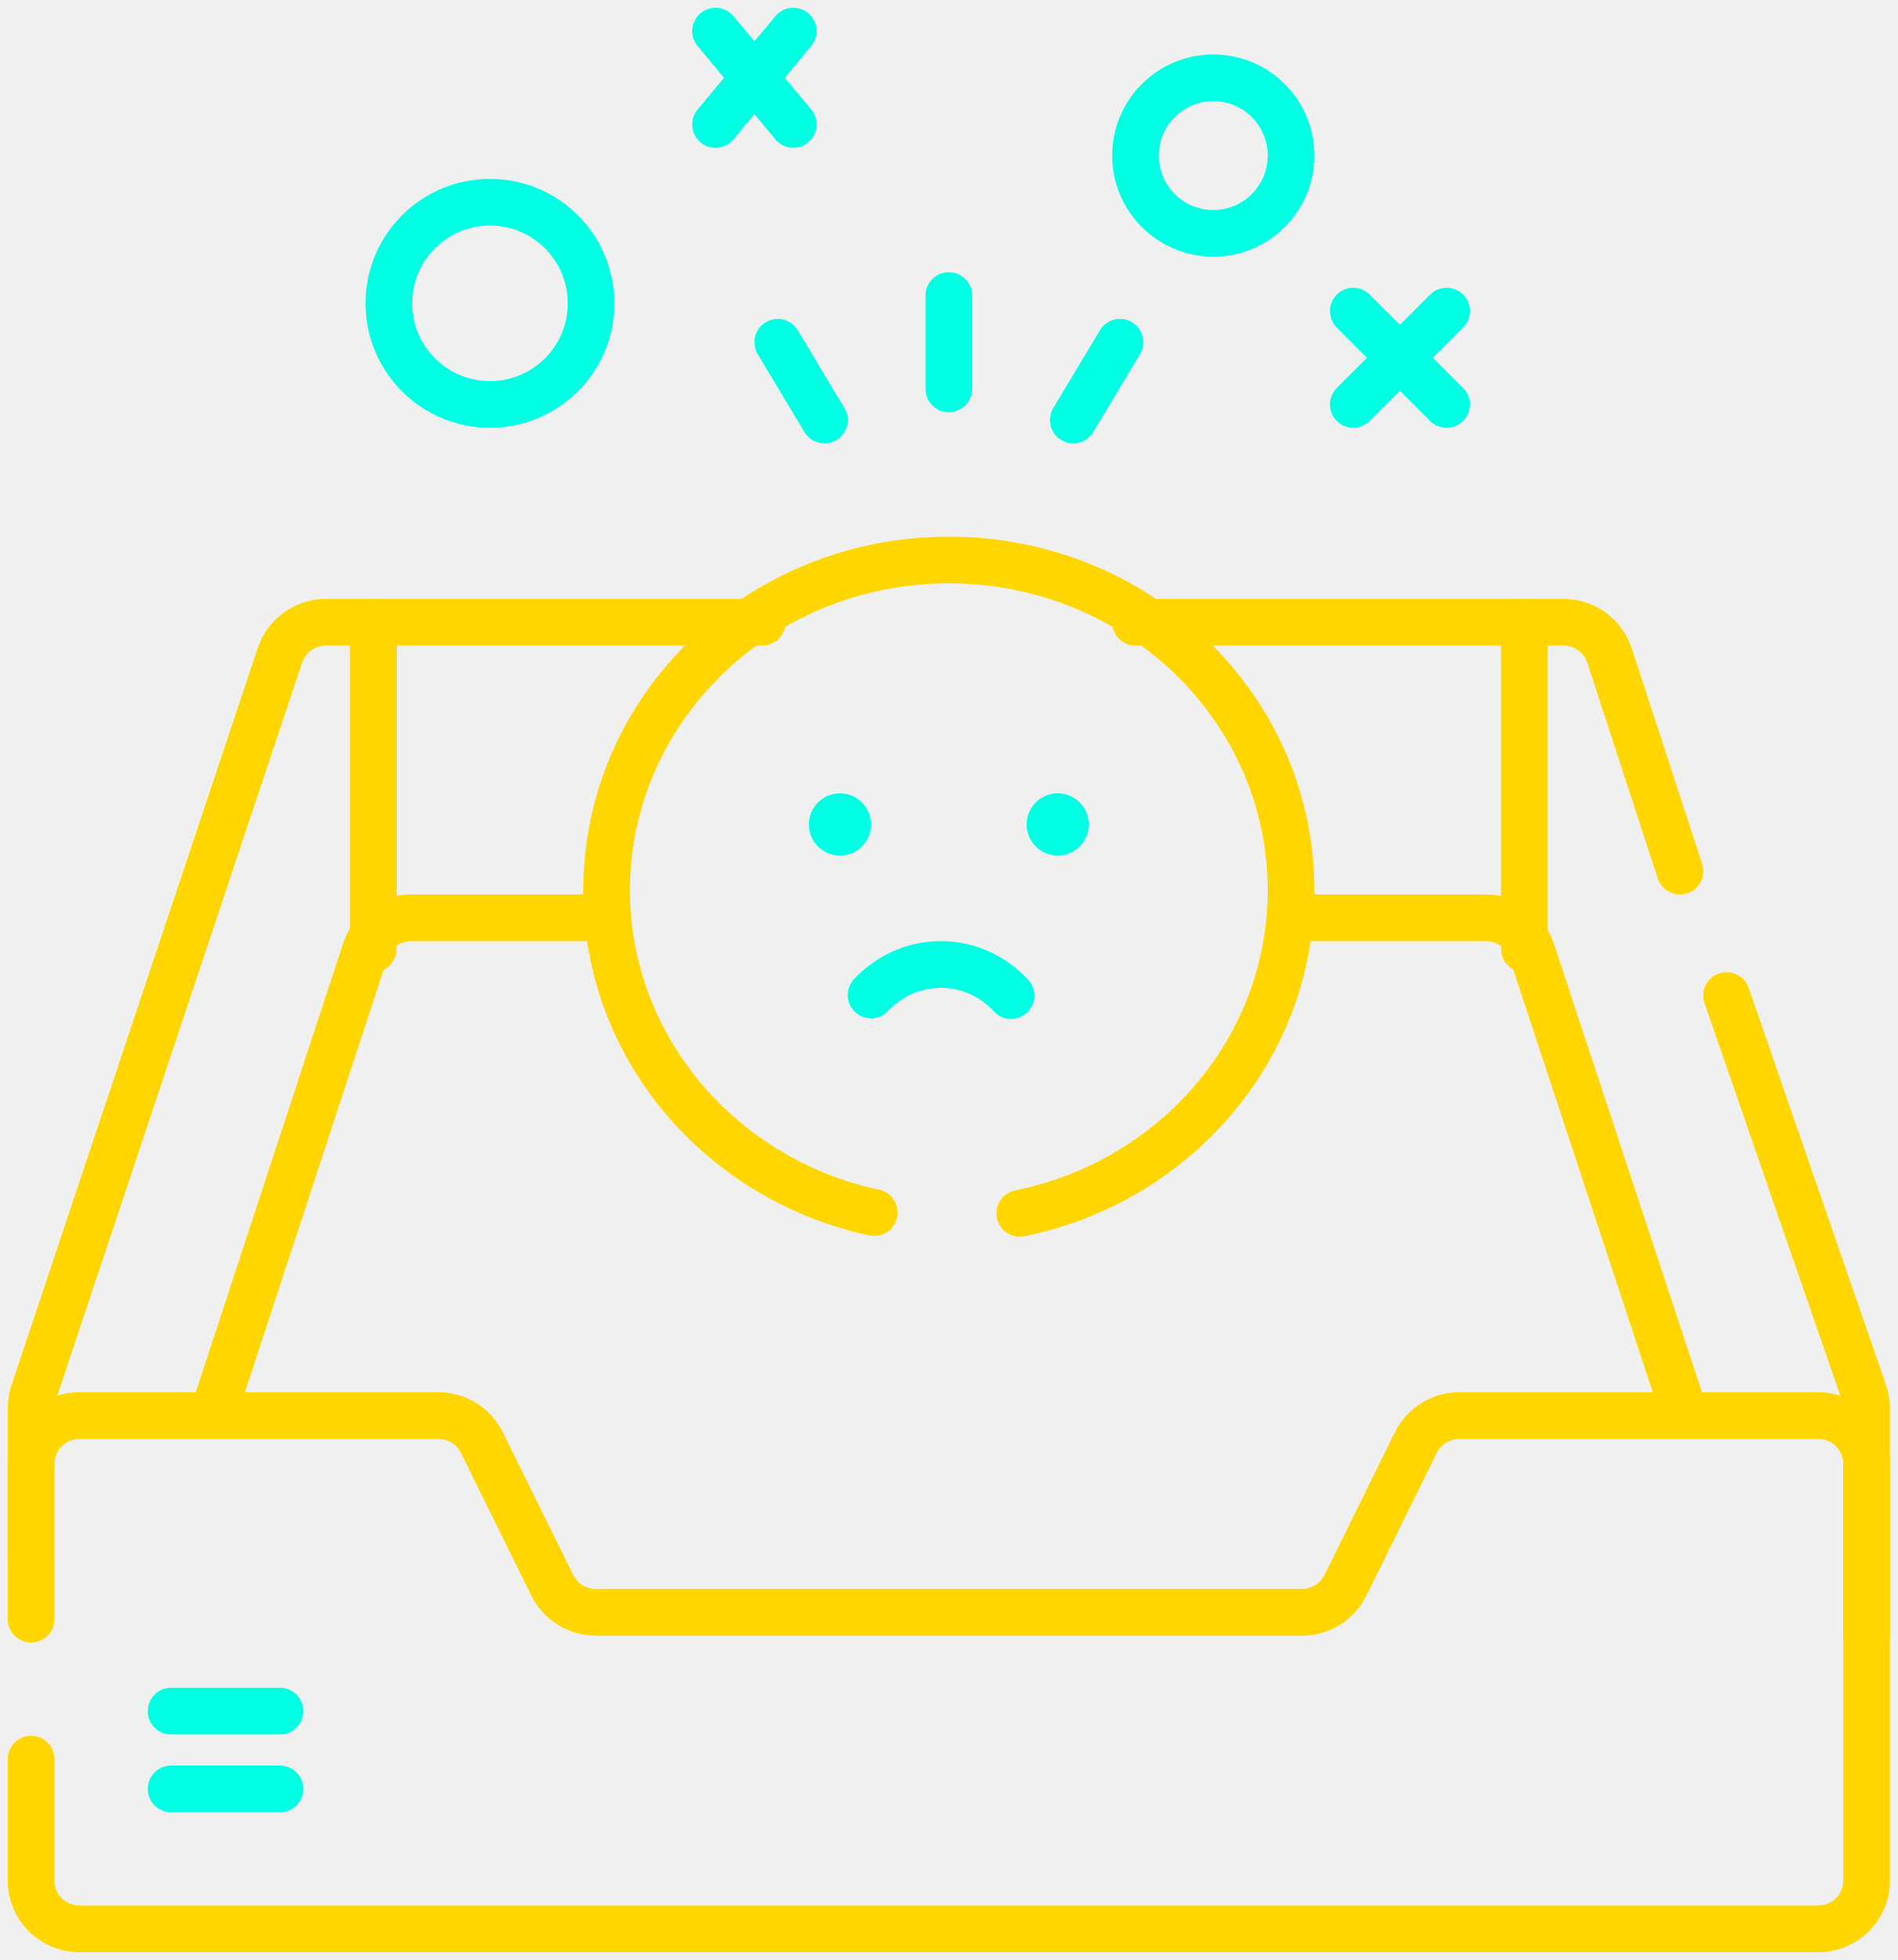
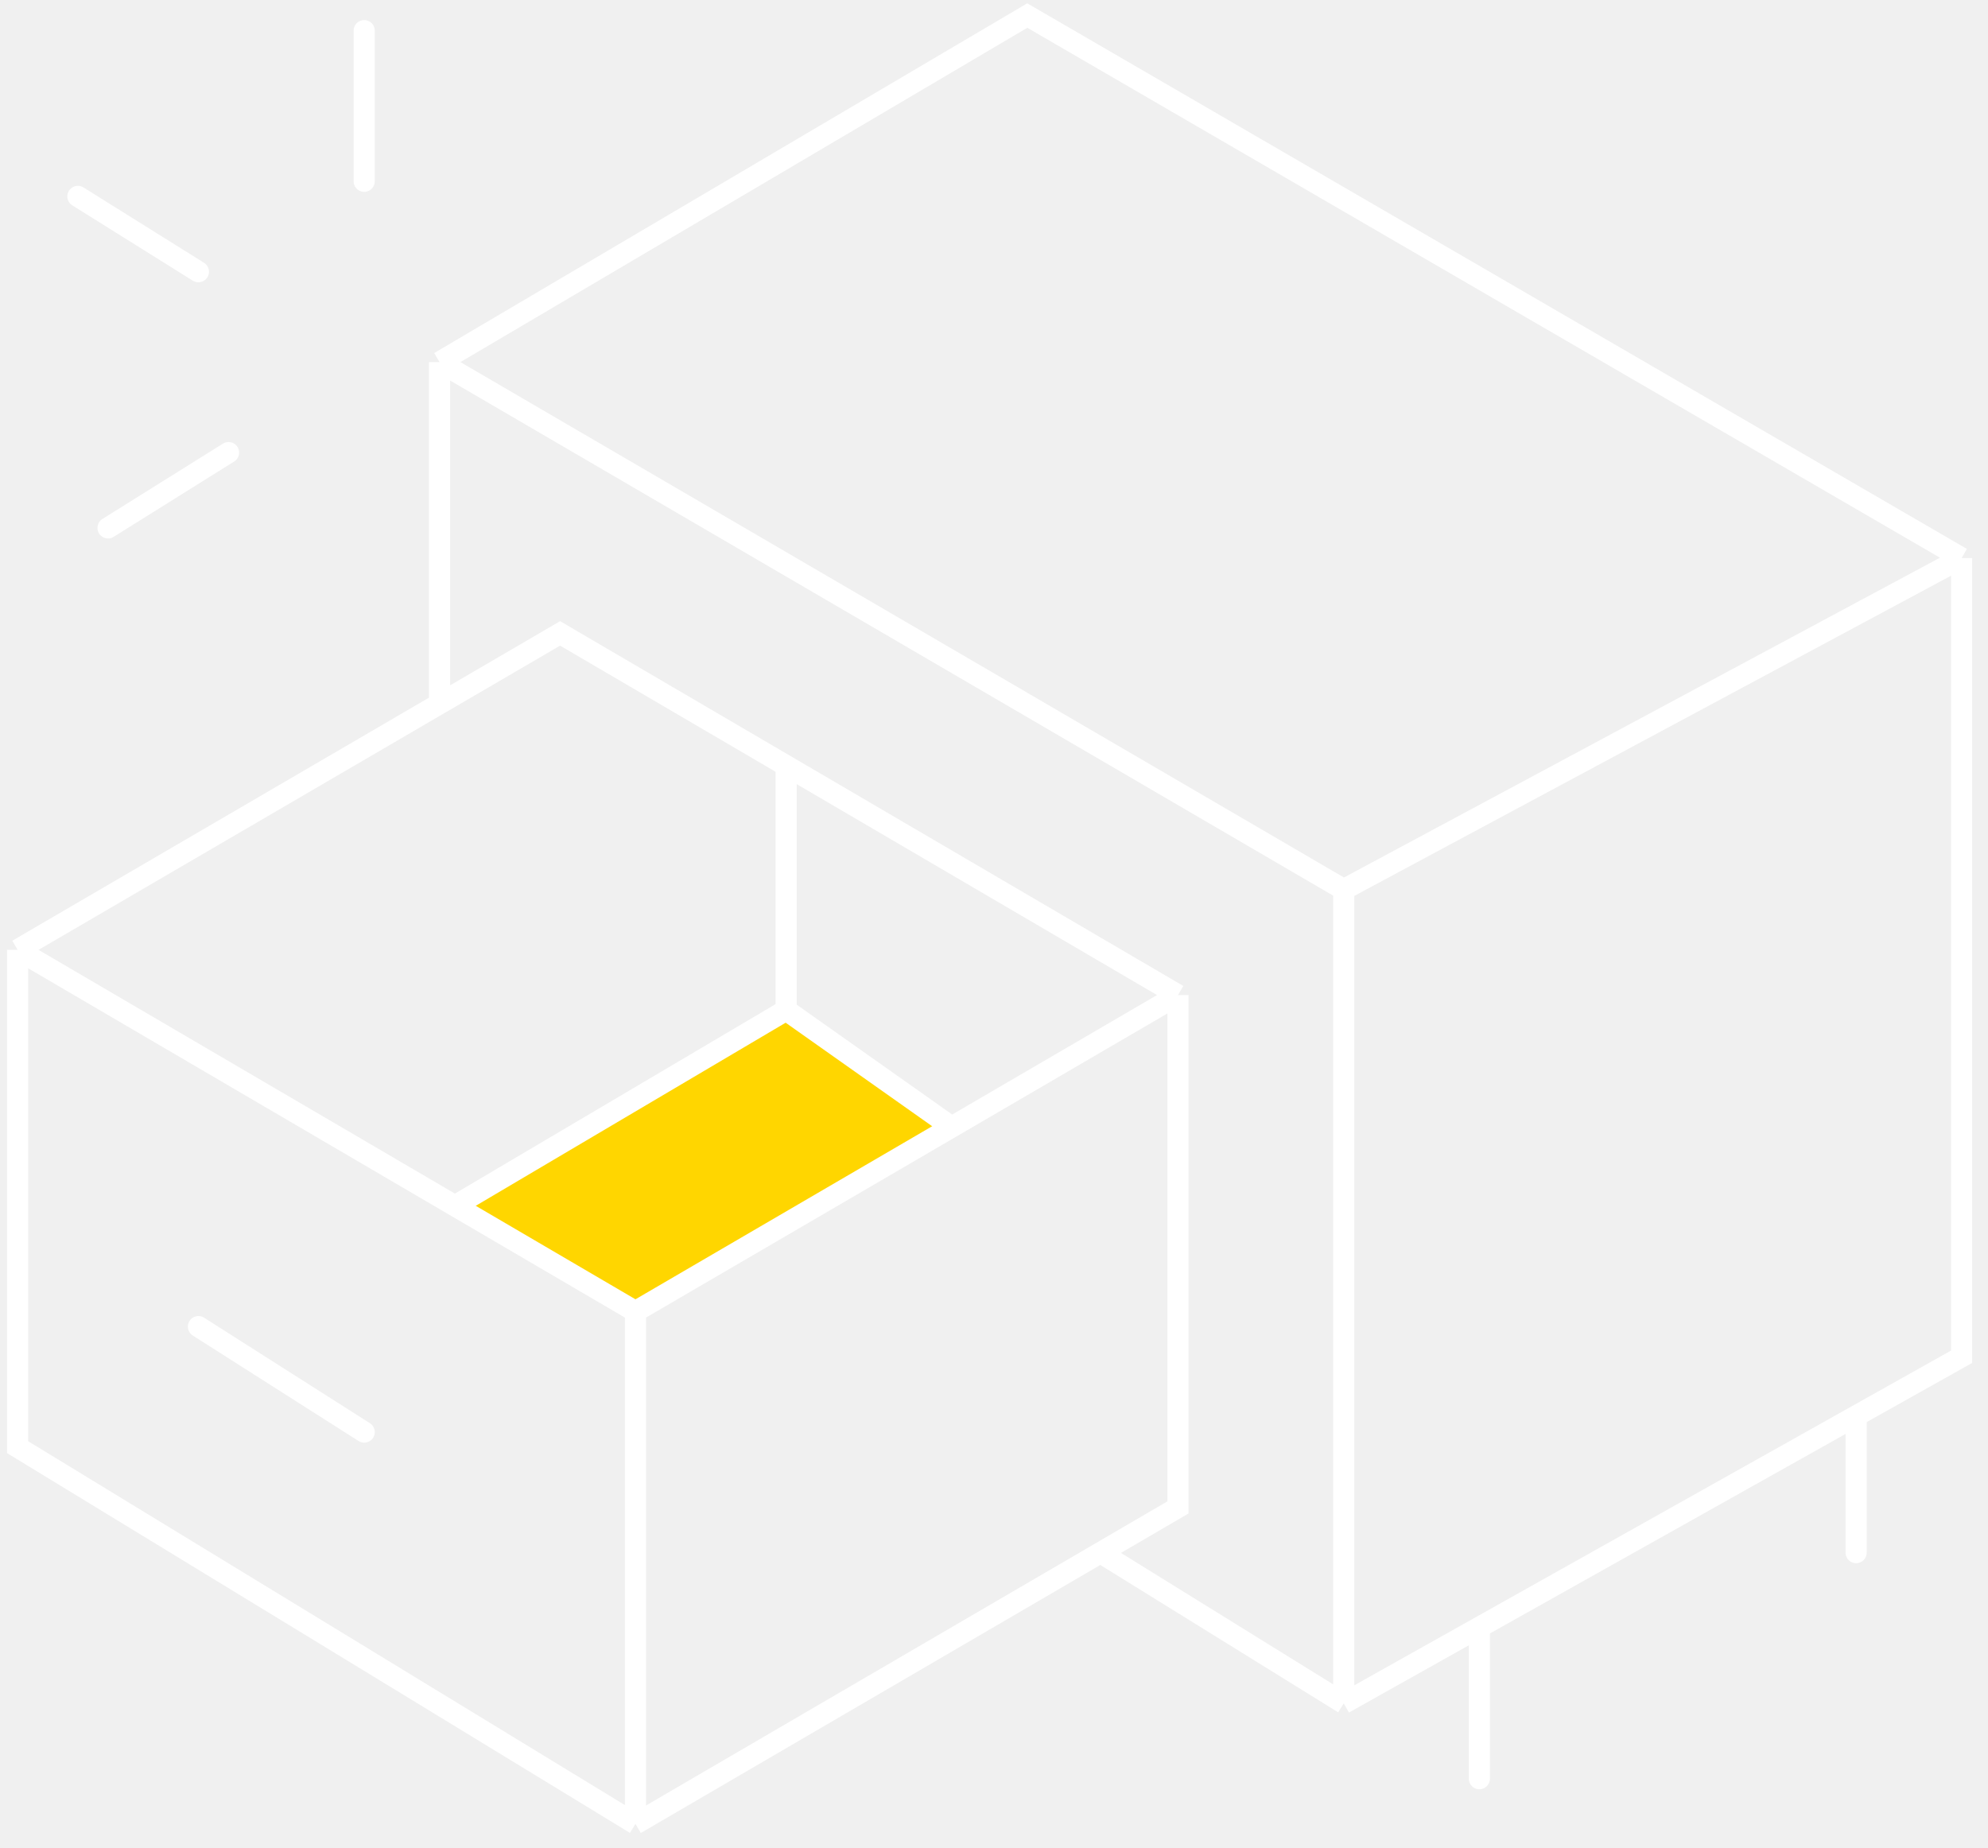
- <svg xmlns="http://www.w3.org/2000/svg" width="122" height="126" viewBox="0 0 122 126" fill="none">
-   <path d="M39 59H26.407C25.759 59 25.128 59.205 24.604 59.585C24.079 59.966 23.688 60.502 23.485 61.119L14 90" stroke="#FFD600" stroke-width="3" stroke-miterlimit="10" stroke-linecap="round" stroke-linejoin="round" />
-   <path d="M108 90L98.466 61.119C98.263 60.502 97.869 59.966 97.342 59.585C96.815 59.205 96.181 59 95.53 59H83" stroke="#FFD600" stroke-width="3" stroke-miterlimit="10" stroke-linecap="round" stroke-linejoin="round" />
-   <path d="M120 105V90.518C120 90.188 119.945 89.859 119.836 89.545L111 64" stroke="#FFD600" stroke-width="3" stroke-miterlimit="10" stroke-linecap="round" stroke-linejoin="round" />
-   <path d="M49 40H20.971C20.312 40 19.671 40.205 19.137 40.585C18.604 40.966 18.206 41.502 18 42.119L2.157 89.546C2.053 89.857 2 90.182 2 90.51V100" stroke="#FFD600" stroke-width="3" stroke-miterlimit="10" stroke-linecap="round" stroke-linejoin="round" />
-   <path d="M108 56L103.477 42.155C103.272 41.528 102.876 40.982 102.345 40.595C101.814 40.208 101.176 40 100.521 40H73" stroke="#FFD600" stroke-width="3" stroke-miterlimit="10" stroke-linecap="round" stroke-linejoin="round" />
-   <path d="M2 113.087V120.909C2 122.616 3.398 124 5.122 124H116.878C118.602 124 120 122.616 120 120.909V94.091C120 92.384 118.602 91 116.878 91H93.828C92.635 91 91.546 91.673 91.023 92.734L86.493 101.915C86.237 102.435 85.838 102.874 85.342 103.18C84.846 103.487 84.273 103.649 83.688 103.649H38.312C37.119 103.649 36.03 102.976 35.507 101.915L30.977 92.734C30.721 92.214 30.322 91.776 29.826 91.469C29.33 91.163 28.757 91 28.172 91H5.122C3.398 91 2 92.384 2 94.091V104.09" stroke="#FFD600" stroke-width="3" stroke-miterlimit="10" stroke-linecap="round" stroke-linejoin="round" />
-   <path d="M11 115H18" stroke="#01FFE3" stroke-width="3" stroke-miterlimit="10" stroke-linecap="round" stroke-linejoin="round" />
-   <path d="M11 110H18" stroke="#01FFE3" stroke-width="3" stroke-miterlimit="10" stroke-linecap="round" stroke-linejoin="round" />
-   <path d="M98 61V40" stroke="#FFD600" stroke-width="3" stroke-miterlimit="10" stroke-linecap="round" stroke-linejoin="round" />
-   <path d="M24 61V40" stroke="#FFD600" stroke-width="3" stroke-miterlimit="10" stroke-linecap="round" stroke-linejoin="round" />
-   <path d="M65 64C63.865 62.775 62.273 62.007 60.505 62C58.736 61.993 57.14 62.75 56 63.966" stroke="#01FFE3" stroke-width="3" stroke-miterlimit="10" stroke-linecap="round" stroke-linejoin="round" />
-   <path d="M65.563 78C75.523 75.973 83 67.444 83 57.229C83 45.505 73.15 36 61 36C48.85 36 39 45.505 39 57.229C39 67.364 46.36 75.838 56.203 77.951" stroke="#FFD600" stroke-width="3" stroke-miterlimit="10" stroke-linecap="round" stroke-linejoin="round" />
-   <path d="M51 2L46 8" stroke="#01FFE3" stroke-width="3" stroke-miterlimit="10" stroke-linecap="round" stroke-linejoin="round" />
-   <path d="M51 8L46 2" stroke="#01FFE3" stroke-width="3" stroke-miterlimit="10" stroke-linecap="round" stroke-linejoin="round" />
-   <path d="M25 19.5C25 15.91 27.91 13 31.5 13C35.09 13 38 15.91 38 19.5C38 23.09 35.09 26 31.5 26C27.91 26 25 23.09 25 19.5Z" stroke="#01FFE3" stroke-width="3" stroke-miterlimit="10" stroke-linecap="round" stroke-linejoin="round" />
-   <path d="M93 20L87 26" stroke="#01FFE3" stroke-width="3" stroke-miterlimit="10" stroke-linecap="round" stroke-linejoin="round" />
-   <path d="M93 26L87 20" stroke="#01FFE3" stroke-width="3" stroke-miterlimit="10" stroke-linecap="round" stroke-linejoin="round" />
-   <path d="M61 25V19" stroke="#01FFE3" stroke-width="3" stroke-miterlimit="10" stroke-linecap="round" stroke-linejoin="round" />
-   <path d="M53 27L50 22" stroke="#01FFE3" stroke-width="3" stroke-miterlimit="10" stroke-linecap="round" stroke-linejoin="round" />
-   <path d="M72 22L69 27" stroke="#01FFE3" stroke-width="3" stroke-miterlimit="10" stroke-linecap="round" stroke-linejoin="round" />
-   <path d="M83 10C83 12.761 80.761 15 78 15C75.239 15 73 12.761 73 10C73 7.239 75.239 5 78 5C80.761 5 83 7.239 83 10Z" stroke="#01FFE3" stroke-width="3" stroke-miterlimit="10" stroke-linecap="round" stroke-linejoin="round" />
-   <circle cx="54" cy="53" r="2" fill="#01FFE3" />
-   <circle cx="68" cy="53" r="2" fill="#01FFE3" />
+ <svg xmlns="http://www.w3.org/2000/svg" width="113" height="105" viewBox="0 0 113 105" fill="none">
+   <path d="M44.676 57.418L54.108 64.272L36.114 74.553L26.692 68.557L44.676 57.418Z" fill="#FFD600" />
+   <path d="M105.504 80.547V88.256" stroke="white" stroke-width="1.2" stroke-linecap="round" />
+   <path d="M12.992 25.725L6.14 30.008" stroke="white" stroke-width="1.2" stroke-linecap="round" />
+   <path d="M11.279 75.407L20.702 81.403" stroke="white" stroke-width="1.2" stroke-linecap="round" />
+   <path d="M84.089 92.539V101.105" stroke="white" stroke-width="1.2" stroke-linecap="round" />
+   <path d="M36.12 103.674L1 82.26V53.992M36.12 103.674V74.55M36.12 103.674L62.552 88.256M36.12 74.55L1 53.992M36.12 74.55L66.957 56.562M1 53.992L24.985 40.001M66.957 56.562L31.837 36.004L24.985 40.001M66.957 56.562V85.686L62.552 88.256M62.552 88.256L76.38 96.822M76.38 96.822L111.5 77.12V31.721M76.38 96.822V50.566M111.5 31.721L76.38 50.566M111.5 31.721L58.392 0.884L24.985 20.585M76.38 50.566L24.985 20.585M24.985 20.585V40.001" stroke="white" stroke-width="1.2" />
+   <path d="M44.686 43.713V57.419M44.686 57.419L25.841 68.554M44.686 57.419L54 64" stroke="white" stroke-width="1.2" />
+   <path d="M11.278 15.446L4.426 11.163" stroke="white" stroke-width="1.2" stroke-linecap="round" />
+   <path d="M20.701 10.306V1.74" stroke="white" stroke-width="1.2" stroke-linecap="round" />
</svg>
